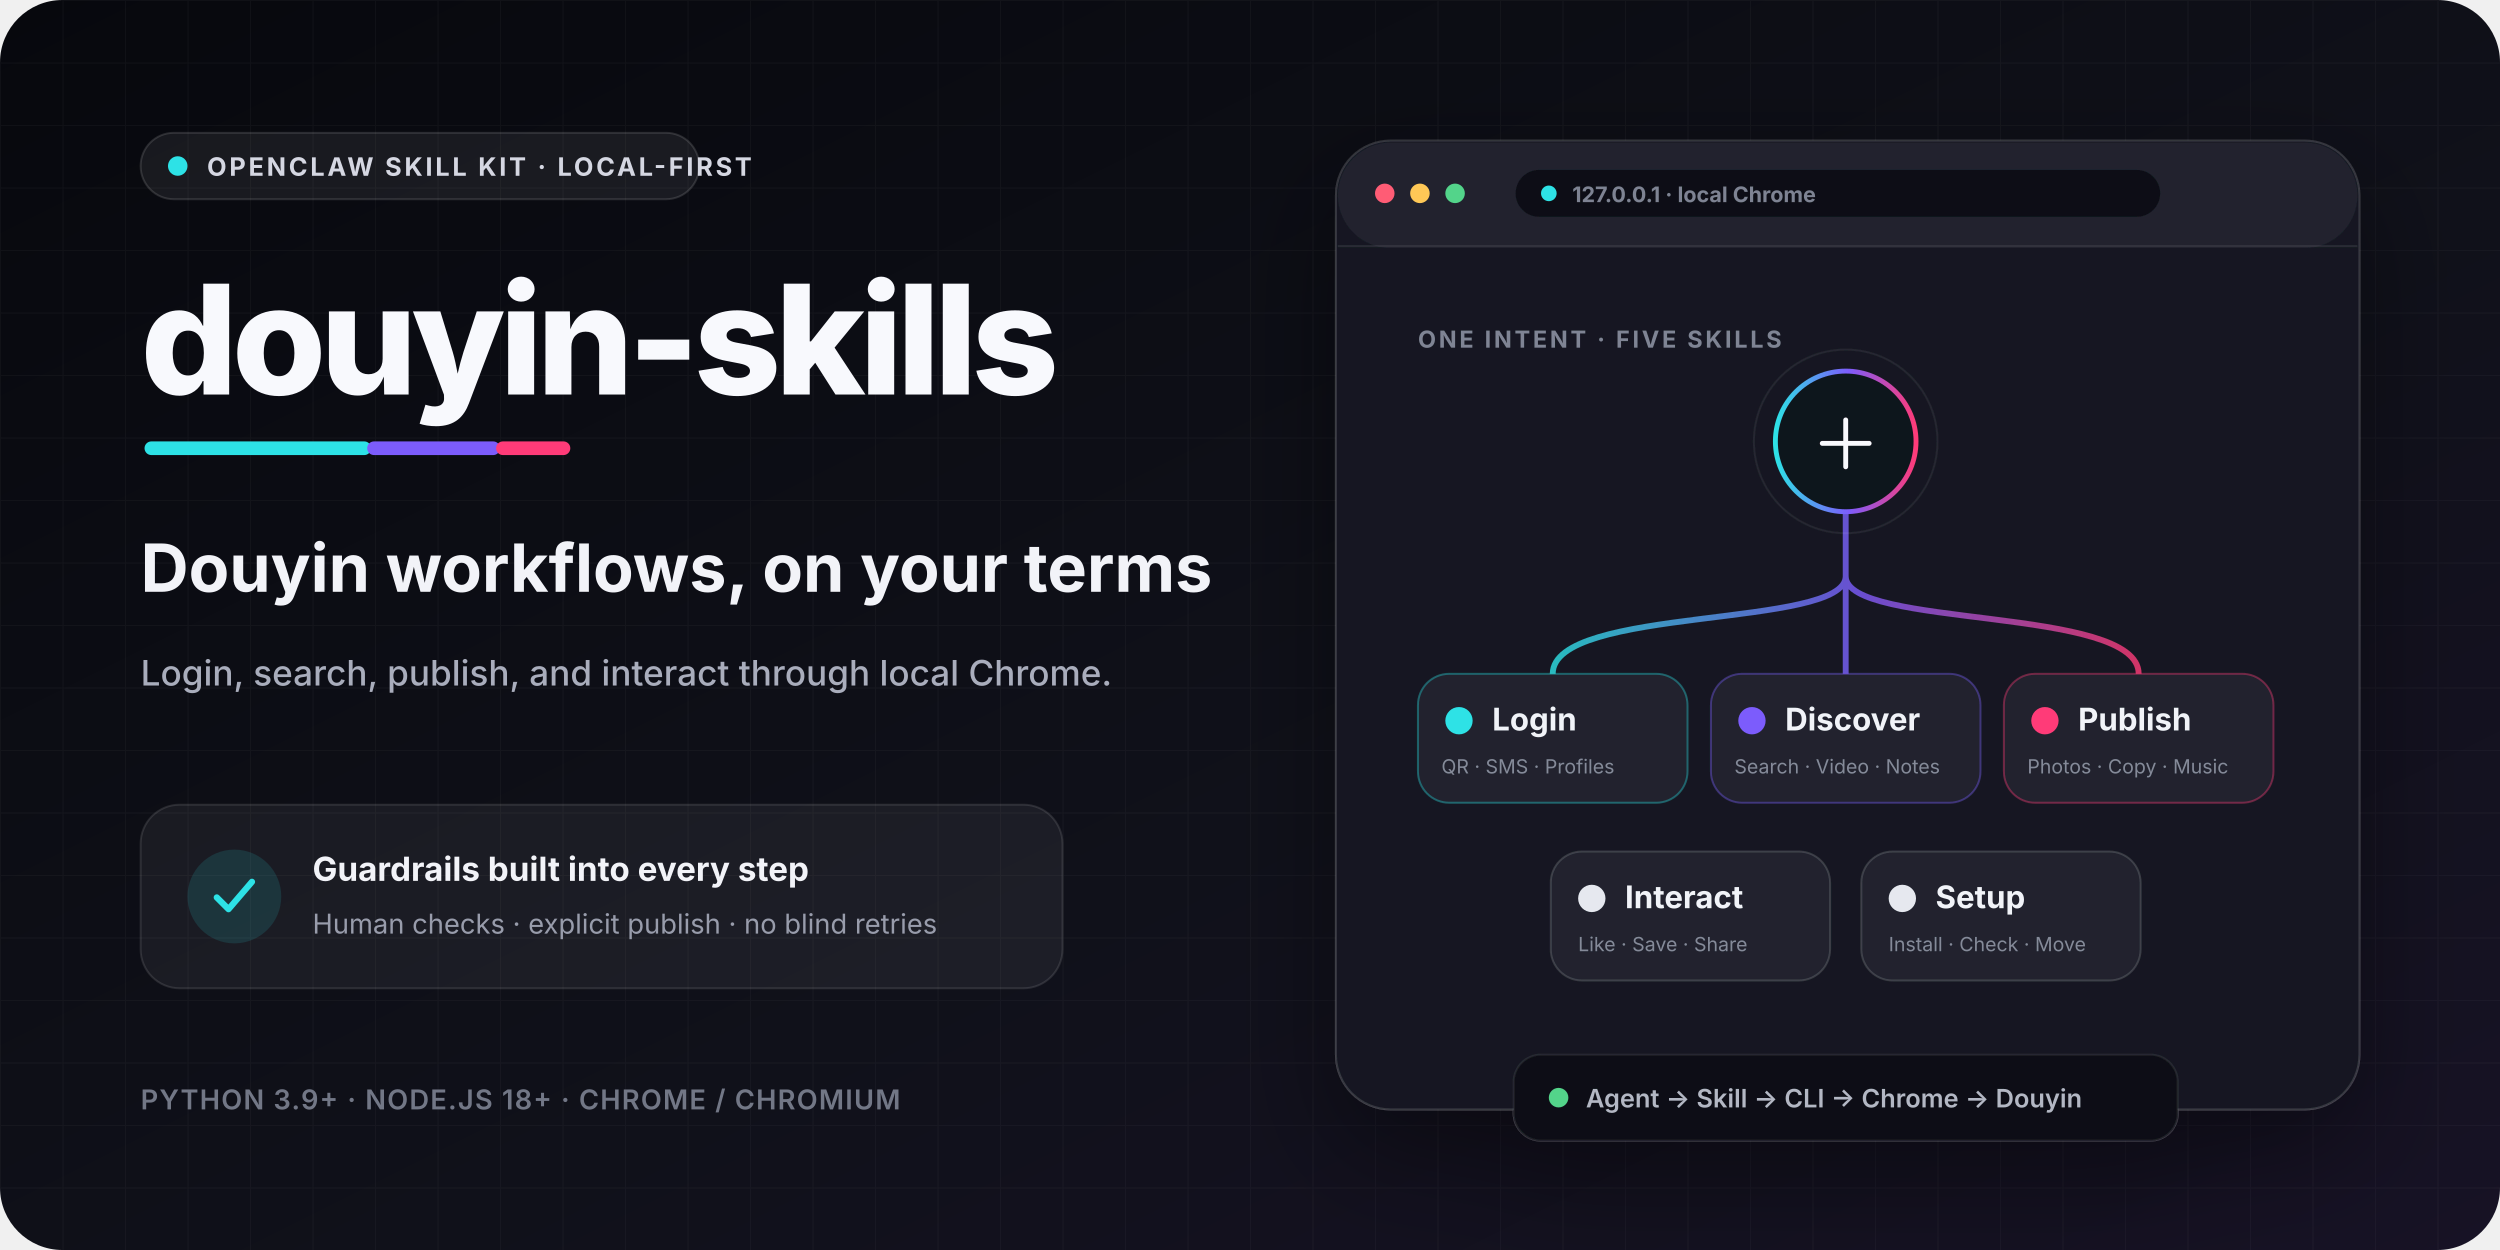
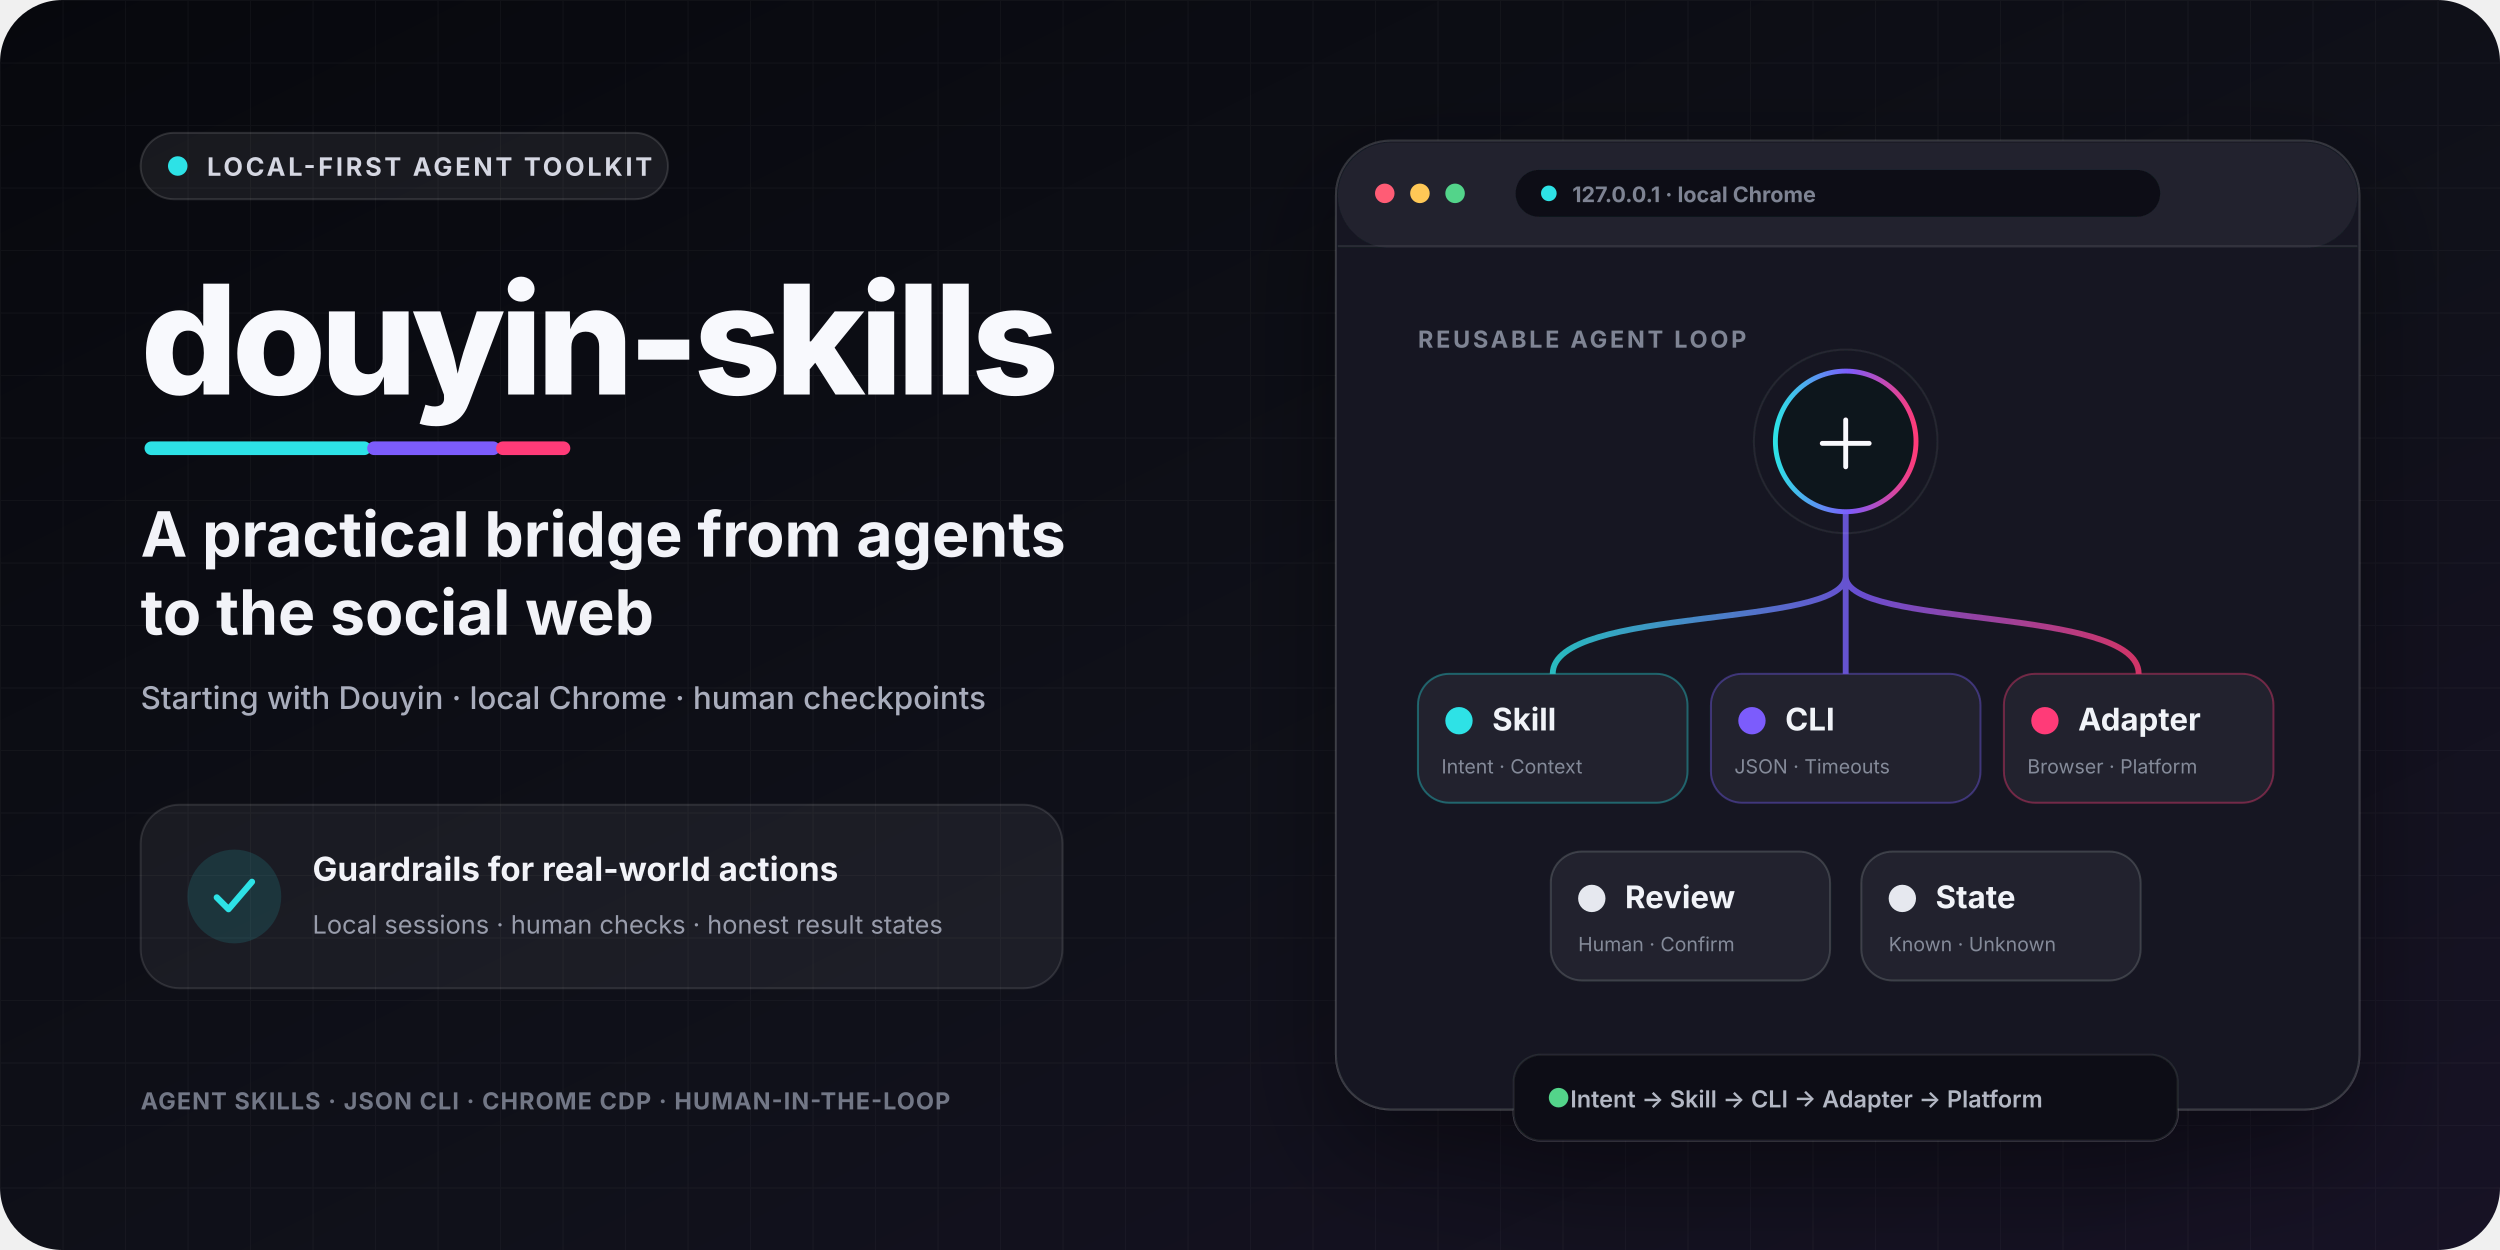
<svg xmlns="http://www.w3.org/2000/svg" width="1280" height="640" viewBox="0 0 1280 640" role="img" aria-labelledby="title desc">
  <defs>
    <linearGradient id="bg" x1="0" y1="0" x2="1" y2="1">
      <stop offset="0" stop-color="#07080D" />
      <stop offset="0.58" stop-color="#10111A" />
      <stop offset="1" stop-color="#171225" />
    </linearGradient>
    <linearGradient id="accent" x1="0" y1="0" x2="1" y2="0">
      <stop offset="0" stop-color="#2DE2E6" />
      <stop offset="0.52" stop-color="#7C5CFC" />
      <stop offset="1" stop-color="#FF3B78" />
    </linearGradient>
    <radialGradient id="cyanGlow" cx="0" cy="0" r="1" gradientTransform="translate(1040 102) rotate(123) scale(390 330)">
      <stop offset="0" stop-color="#2DE2E6" stop-opacity="0.22" />
      <stop offset="1" stop-color="#2DE2E6" stop-opacity="0" />
    </radialGradient>
    <radialGradient id="pinkGlow" cx="0" cy="0" r="1" gradientTransform="translate(1070 556) rotate(-125) scale(380 300)">
      <stop offset="0" stop-color="#FF3B78" stop-opacity="0.18" />
      <stop offset="1" stop-color="#FF3B78" stop-opacity="0" />
    </radialGradient>
    <filter id="softShadow" x="-30%" y="-30%" width="160%" height="160%">
      <feDropShadow dx="0" dy="22" stdDeviation="28" flood-color="#000000" flood-opacity="0.42" />
    </filter>
    <pattern id="grid" width="32" height="32" patternUnits="userSpaceOnUse">
      <path d="M 32 0 L 0 0 0 32" fill="none" stroke="#FFFFFF" stroke-opacity="0.035" stroke-width="1" />
    </pattern>
  </defs>
  <rect width="1280" height="640" rx="32" fill="url(#bg)" />
  <rect width="1280" height="640" rx="32" fill="url(#grid)" />
  <rect width="1280" height="640" rx="32" fill="url(#cyanGlow)" />
  <rect width="1280" height="640" rx="32" fill="url(#pinkGlow)" />
  <g font-family="Inter, ui-sans-serif, system-ui, -apple-system, 'Segoe UI', 'Microsoft YaHei', sans-serif">
    <g transform="translate(72 68)">
-       <rect width="286" height="34" rx="17" fill="#FFFFFF" fill-opacity="0.07" stroke="#FFFFFF" stroke-opacity="0.13" />
+       <rect width="270" height="34" rx="17" fill="#FFFFFF" fill-opacity="0.07" stroke="#FFFFFF" stroke-opacity="0.13" />
      <circle cx="19" cy="17" r="5" fill="#2DE2E6" />
-       <text x="34" y="22" fill="#D5D7E2" font-size="13" font-weight="700" letter-spacing="1.4">OPENCLAW SKILL KIT · LOCAL-FIRST</text>
+       <text x="34" y="22" fill="#D5D7E2" font-size="13" font-weight="700" letter-spacing="1.4">LOCAL-FIRST AGENT TOOLKIT</text>
    </g>
    <text x="72" y="202" fill="#F8F9FD" font-size="78" font-weight="760" letter-spacing="-3">douyin-skills</text>
    <rect x="74" y="226" width="116" height="7" rx="3.5" fill="#2DE2E6" />
    <rect x="188" y="226" width="68" height="7" rx="3.5" fill="#7C5CFC" />
    <rect x="254" y="226" width="38" height="7" rx="3.5" fill="#FF3B78" />
-     <text x="72" y="303" fill="#F2F3F8" font-size="34" font-weight="650" letter-spacing="0">Douyin workflows, on your terms</text>
-     <text x="72" y="351" fill="#A9ADBC" font-size="18" font-weight="450">Login, search, publish, and interact through local Chrome.</text>
+     <text x="72" y="285" fill="#F2F3F8" font-size="32" font-weight="650" letter-spacing="0">A practical bridge from agents</text>
+     <text x="72" y="325" fill="#F2F3F8" font-size="32" font-weight="650" letter-spacing="0">to the social web</text>
+     <text x="72" y="363" fill="#A9ADBC" font-size="16" font-weight="450">Starting with Douyin · local Chrome · human checkpoints</text>
    <g transform="translate(72 412)">
      <rect width="472" height="94" rx="20" fill="#FFFFFF" fill-opacity="0.055" stroke="#FFFFFF" stroke-opacity="0.11" />
      <g transform="translate(24 23)">
        <circle cx="24" cy="24" r="24" fill="#2DE2E6" fill-opacity="0.13" />
        <path d="M15 24.5l6 6 12-14" fill="none" stroke="#2DE2E6" stroke-width="3.2" stroke-linecap="round" stroke-linejoin="round" />
      </g>
-       <text x="88" y="39" fill="#F2F3F8" font-size="17" font-weight="700">Guardrails built into every step</text>
-       <text x="88" y="66" fill="#989CAB" font-size="14">Human checks · explicit publish · no blind retries</text>
+       <text x="88" y="39" fill="#F2F3F8" font-size="17" font-weight="700">Guardrails for real-world actions</text>
+       <text x="88" y="66" fill="#989CAB" font-size="13">Local sessions · human checks · honest result states</text>
    </g>
-     <text x="72" y="568" fill="#727786" font-size="14" font-weight="600" letter-spacing="0.6">PYTHON 3.9+  ·  NODE.JS 18+  ·  CHROME / CHROMIUM</text>
+     <text x="72" y="568" fill="#727786" font-size="12" font-weight="650" letter-spacing="0.55">AGENT SKILLS  ·  JSON CLI  ·  CHROME CDP  ·  HUMAN-IN-THE-LOOP</text>
    <g transform="translate(684 72)" filter="url(#softShadow)">
      <rect width="524" height="496" rx="28" fill="#171923" stroke="#FFFFFF" stroke-opacity="0.14" />
      <rect x="1" y="1" width="522" height="54" rx="27" fill="#20222E" />
      <path d="M1 54h522" stroke="#FFFFFF" stroke-opacity="0.08" />
      <circle cx="25" cy="27" r="5" fill="#FF5C75" />
      <circle cx="43" cy="27" r="5" fill="#FFC857" />
      <circle cx="61" cy="27" r="5" fill="#52D48A" />
      <rect x="92" y="15" width="330" height="24" rx="12" fill="#0E1017" />
      <circle cx="109" cy="27" r="4" fill="#2DE2E6" />
      <text x="121" y="31.5" fill="#7E8393" font-size="11" font-weight="650">127.0.0.1 · local Chrome</text>
      <g transform="translate(42 91)">
-         <text x="0" y="15" fill="#7F8494" font-size="12" font-weight="700" letter-spacing="1.4">ONE INTENT · FIVE SKILLS</text>
+         <text x="0" y="15" fill="#7F8494" font-size="12" font-weight="700" letter-spacing="1.4">REUSABLE AGENT LOOP</text>
        <path d="M219 64 C219 95 219 109 219 132 M219 132 C219 159 69 147 69 182 M219 132 C219 159 219 182 219 182 M219 132 C219 159 369 147 369 182" fill="none" stroke="url(#accent)" stroke-width="3" stroke-linecap="round" opacity="0.8" />
        <circle cx="219" cy="63" r="36" fill="#11131B" stroke="url(#accent)" stroke-width="2.5" />
        <path d="M207 64h24M219 52v24" stroke="#F8F9FD" stroke-width="2.5" stroke-linecap="round" />
        <circle cx="219" cy="63" r="47" fill="none" stroke="#FFFFFF" stroke-opacity="0.06" />
        <g transform="translate(0 182)">
          <rect width="138" height="66" rx="16" fill="#20232E" stroke="#2DE2E6" stroke-opacity="0.36" />
          <circle cx="21" cy="24" r="7" fill="#2DE2E6" />
-           <text x="38" y="29" fill="#F1F3F8" font-size="16" font-weight="700">Login</text>
-           <text x="12" y="51" fill="#858A99" font-size="10">QR · SMS · Profiles</text>
+           <text x="38" y="29" fill="#F1F3F8" font-size="16" font-weight="700">Skill</text>
+           <text x="12" y="51" fill="#858A99" font-size="10">Intent · Context</text>
        </g>
        <g transform="translate(150 182)">
          <rect width="138" height="66" rx="16" fill="#20232E" stroke="#7C5CFC" stroke-opacity="0.38" />
          <circle cx="21" cy="24" r="7" fill="#7C5CFC" />
-           <text x="38" y="29" fill="#F1F3F8" font-size="16" font-weight="700">Discover</text>
-           <text x="12" y="51" fill="#858A99" font-size="10">Search · Video · Notes</text>
+           <text x="38" y="29" fill="#F1F3F8" font-size="16" font-weight="700">CLI</text>
+           <text x="12" y="51" fill="#858A99" font-size="10">JSON · Timeouts</text>
        </g>
        <g transform="translate(300 182)">
          <rect width="138" height="66" rx="16" fill="#20232E" stroke="#FF3B78" stroke-opacity="0.38" />
          <circle cx="21" cy="24" r="7" fill="#FF3B78" />
-           <text x="38" y="29" fill="#F1F3F8" font-size="16" font-weight="700">Publish</text>
-           <text x="12" y="51" fill="#858A99" font-size="10">Photos · Copy · Music</text>
+           <text x="38" y="29" fill="#F1F3F8" font-size="16" font-weight="700">Adapter</text>
+           <text x="12" y="51" fill="#858A99" font-size="10">Browser · Platform</text>
        </g>
        <g transform="translate(68 273)">
          <rect width="143" height="66" rx="16" fill="#20232E" stroke="#FFFFFF" stroke-opacity="0.15" />
          <circle cx="21" cy="24" r="7" fill="#E6E8EF" />
-           <text x="38" y="29" fill="#F1F3F8" font-size="16" font-weight="700">Interact</text>
-           <text x="14" y="51" fill="#858A99" font-size="10">Like · Save · Share</text>
+           <text x="38" y="29" fill="#F1F3F8" font-size="16" font-weight="700">Review</text>
+           <text x="14" y="51" fill="#858A99" font-size="10">Human · Confirm</text>
        </g>
        <g transform="translate(227 273)">
          <rect width="143" height="66" rx="16" fill="#20232E" stroke="#FFFFFF" stroke-opacity="0.15" />
          <circle cx="21" cy="24" r="7" fill="#E6E8EF" />
-           <text x="38" y="29" fill="#F1F3F8" font-size="16" font-weight="700">Setup</text>
-           <text x="14" y="51" fill="#858A99" font-size="10">Install · Check · Move</text>
+           <text x="38" y="29" fill="#F1F3F8" font-size="16" font-weight="700">State</text>
+           <text x="14" y="51" fill="#858A99" font-size="10">Known · Unknown</text>
        </g>
        <rect x="49" y="377" width="340" height="44" rx="14" fill="#0E1017" stroke="#FFFFFF" stroke-opacity="0.08" />
        <circle cx="72" cy="399" r="5" fill="#52D48A" />
-         <text x="86" y="404" fill="#B3B7C4" font-size="13" font-weight="600">Agent → Skill → CLI → Chrome → Douyin</text>
+         <text x="78" y="404" fill="#B3B7C4" font-size="12" font-weight="600">Intent → Skill → CLI → Adapter → Platform</text>
      </g>
    </g>
  </g>
</svg>
